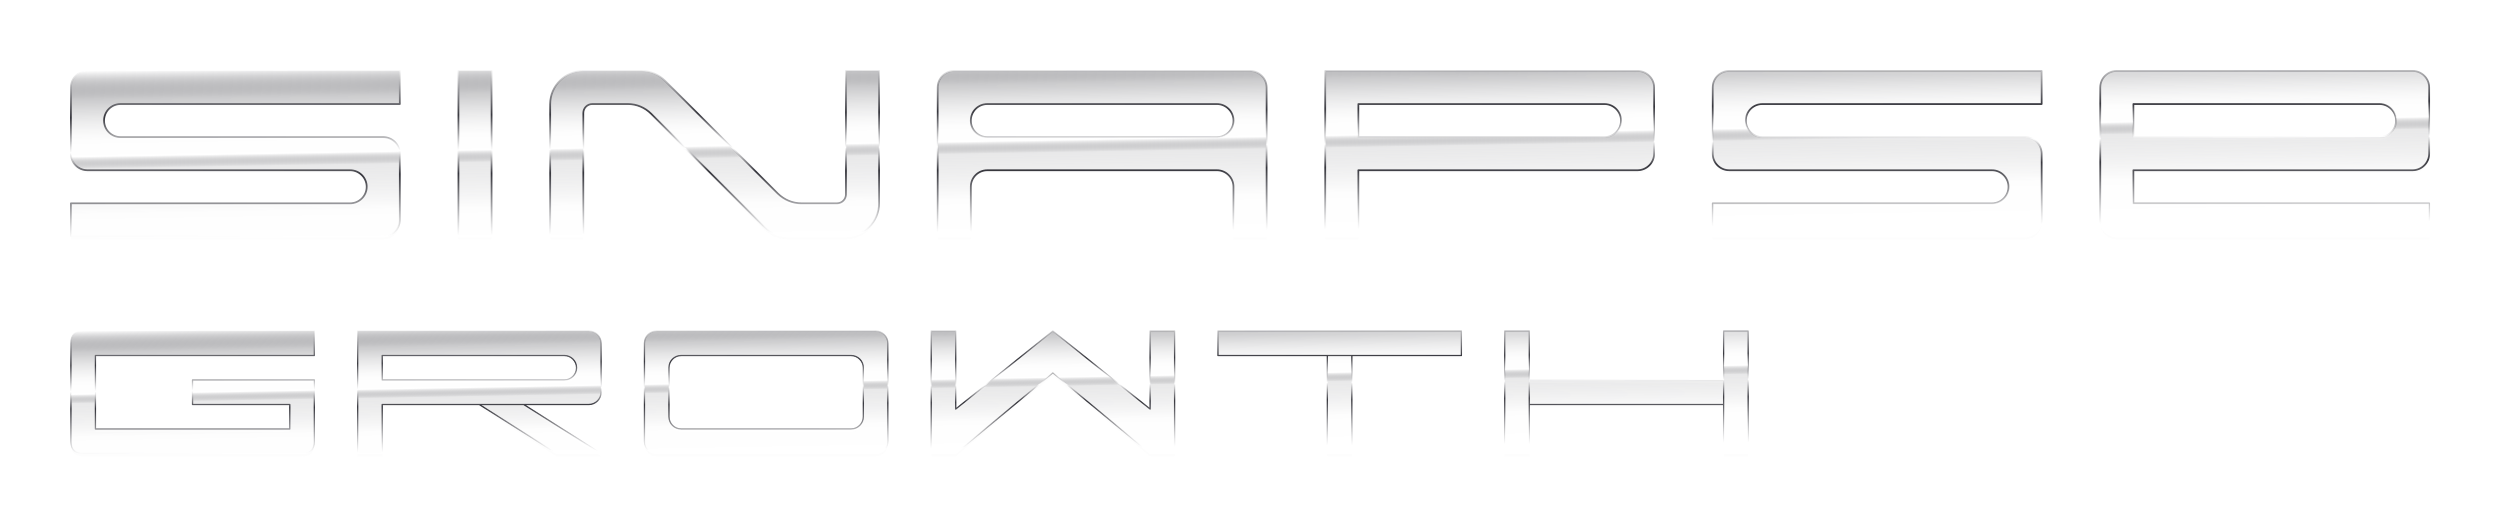
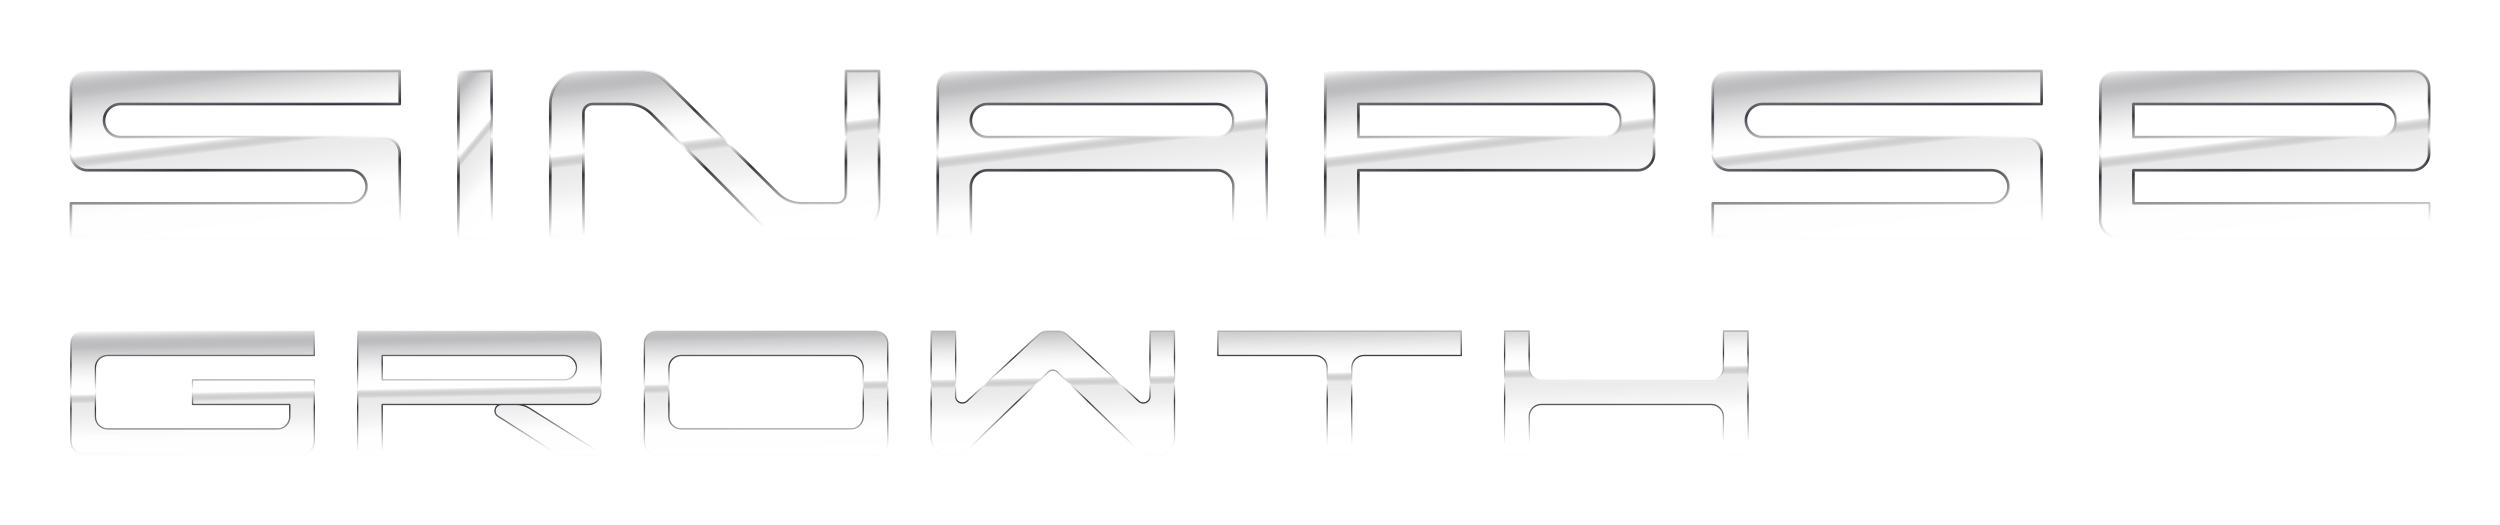
- <svg xmlns="http://www.w3.org/2000/svg" width="1057.364" height="221.800" viewBox="0 0 1057.364 221.800">
+ <svg xmlns="http://www.w3.org/2000/svg" width="1057.463" height="221.800" viewBox="0 0 1057.463 221.800">
  <defs>
    <linearGradient id="si-silver" x1="0" y1="0" x2=".18" y2="1">
      <stop stop-color="#fafafa" />
      <stop offset=".18" stop-color="#77777c" />
      <stop offset=".41" stop-color="#f8f8fa" />
      <stop offset=".49" stop-color="#68686e" />
      <stop offset=".7" stop-color="#dfdfe2" />
      <stop offset="1" stop-color="#b2b2b8" />
    </linearGradient>
    <linearGradient id="si-glass" x1="0" y1="0" x2=".24" y2="1">
      <stop stop-color="#ffffff" stop-opacity=".92" />
      <stop offset=".16" stop-color="#33333a" stop-opacity=".26" />
      <stop offset=".4" stop-color="#ffffff" stop-opacity=".12" />
      <stop offset=".49" stop-color="#ffffff" stop-opacity=".82" />
      <stop offset=".56" stop-color="#33333a" stop-opacity=".1" />
      <stop offset=".82" stop-color="#ffffff" stop-opacity=".15" />
      <stop offset="1" stop-color="#ffffff" stop-opacity=".8" />
    </linearGradient>
    <linearGradient id="si-frost" x2=".8" y2="1">
      <stop stop-color="#ffffff" stop-opacity=".85" />
      <stop offset="1" stop-color="#33333a" stop-opacity=".5" />
    </linearGradient>
    <linearGradient id="si-edge" x2=".1" y2="1">
      <stop stop-color="#ffffff" />
      <stop offset=".28" stop-color="#33333a" />
      <stop offset=".49" stop-color="#ffffff" />
      <stop offset=".63" stop-color="#33333a" />
      <stop offset="1" stop-color="#ffffff" />
    </linearGradient>
  </defs>
  <g transform="translate(0 1.2)" fill="#f5f5f5" opacity=".22">
    <g transform="translate(30 30)">
-       <path d="M125.1 14.0H139.1V0.0H7.0C3.1 0.0 0.0 3.1 0.0 7.0V35.0C0.0 38.9 3.1 42.0 7.0 42.0H118.1C121.9 42.0 125.1 45.1 125.1 49.0C125.1 52.9 121.9 56.0 118.1 56.0H0.0V70.0H132.1C135.9 70.0 139.1 66.9 139.1 63.0V35.0C139.1 31.1 135.9 28.0 132.1 28.0H21.0C17.1 28.0 14.0 24.9 14.0 21.0C14.0 17.1 17.1 14.0 21.0 14.0H125.1ZM163.9 0.0H177.9V70.0H163.9V0.0ZM327.8 0.0V52.2C327.8 54.3 326.1 56.0 324.0 56.0H308.9C305.2 56.0 301.7 54.5 299.0 51.9L289.1 42.0L279.2 32.1L261.1 14.0L251.2 4.1C248.6 1.5 245.0 0.0 241.3 0.0H216.7C209.0 0.0 202.7 6.3 202.7 14.0V70.0H216.7V17.8C216.7 15.7 218.4 14.0 220.5 14.0H235.6C239.3 14.0 242.8 15.5 245.4 18.1L269.3 42.0L279.2 51.9L283.3 56.0L293.2 65.9C295.8 68.5 299.4 70.0 303.1 70.0H327.8C335.5 70.0 341.8 63.7 341.8 56.0V0.0H327.8ZM366.6 7.0V70.0H380.6V49.0C380.6 45.1 383.7 42.0 387.6 42.0H484.7C488.5 42.0 491.7 45.1 491.7 49.0V70.0H505.7V7.0C505.7 3.1 502.5 0.0 498.7 0.0H373.6C369.7 0.0 366.6 3.1 366.6 7.0ZM484.7 28.0H387.6C383.7 28.0 380.6 24.9 380.6 21.0C380.6 17.1 383.7 14.0 387.6 14.0H484.7C488.5 14.0 491.7 17.1 491.7 21.0C491.7 24.9 488.5 28.0 484.7 28.0ZM530.5 0.0V70.0H544.5V42.0H662.6C666.4 42.0 669.6 38.9 669.6 35.0V7.0C669.6 3.1 666.4 0.0 662.6 0.0H530.5ZM648.6 28.0H544.5V14.0H648.6C652.4 14.0 655.6 17.1 655.6 21.0C655.6 24.9 652.4 28.0 648.6 28.0ZM819.5 14.0H833.5V0.0H701.4C697.5 0.0 694.4 3.1 694.4 7.0V35.0C694.4 38.9 697.5 42.0 701.4 42.0H812.5C816.3 42.0 819.5 45.1 819.5 49.0C819.5 52.9 816.3 56.0 812.5 56.0H694.4V70.0H826.5C830.3 70.0 833.5 66.9 833.5 63.0V35.0C833.5 31.1 830.3 28.0 826.5 28.0H715.4C711.5 28.0 708.4 24.9 708.4 21.0C708.4 17.1 711.5 14.0 715.4 14.0H819.5ZM983.4 0.0H865.3C861.4 0.0 858.3 3.1 858.3 7.0V63.0C858.3 66.9 861.4 70.0 865.3 70.0H997.4V56.0H872.3V42.0H990.4C994.2 42.0 997.4 38.9 997.4 35.0V7.0C997.4 3.1 994.2 0.0 990.4 0.0H983.4ZM976.4 28.0H872.3V14.0H976.4C980.2 14.0 983.4 17.1 983.4 21.0C983.4 24.9 980.2 28.0 976.4 28.0Z" />
-       <path d="M139.1 0.0H7.0C2.3 0.0 0.0 2.3 0.0 7.0V63.0C0.0 67.7 2.3 70.0 7.0 70.0H132.1C136.7 70.0 139.1 67.7 139.1 63.0V28.0H69.5V42.0H125.1V56.0H14.0V14.0H139.1V0.0ZM163.9 0.0V70.0H177.9V42.0H296.0C299.8 42.0 303.0 38.9 303.0 35.0V7.0C303.0 3.1 299.8 0.0 296.0 0.0H163.9ZM282.0 28.0H177.9V14.0H282.0C285.8 14.0 289.0 17.1 289.0 21.0C289.0 24.9 285.8 28.0 282.0 28.0ZM233.4 42.0H258.8L303.0 70.0H277.6L233.4 42.0ZM334.8 0.0H459.9C463.7 0.0 466.9 3.1 466.9 7.0V63.0C466.9 66.9 463.7 70.0 459.9 70.0H334.8C330.9 70.0 327.8 66.9 327.8 63.0V7.0C327.8 3.1 330.9 0.0 334.8 0.0ZM348.8 14.0C344.9 14.0 341.8 17.1 341.8 21.0V49.0C341.8 52.9 344.9 56.0 348.8 56.0H445.9C449.7 56.0 452.9 52.9 452.9 49.0V21.0C452.9 17.1 449.7 14.0 445.9 14.0H348.8ZM491.7 0.0H505.7V44.6L561.2 0.0L616.8 44.6V0.0H630.8V70.0H616.8L561.2 23.9L505.7 70.0H491.7V0.0ZM655.6 0.0H794.7V14.0H655.6V0.0ZM718.1 14.0H732.1V70.0H718.1V14.0ZM819.5 0.0H833.5V70.0H819.5V0.0ZM944.6 0.0H958.6V70.0H944.6V0.0ZM833.5 28.0H944.6V42.0H833.5V28.0Z" transform="translate(0 110) scale(0.74)" />
+       <g transform="scale(1.492537) translate(-33.28 -33.28)">
+         <path d="M117.08,42.66h9.38v-9.38H37.97c-2.59,0-4.69,2.1-4.69,4.69v18.76c0,2.59,2.1,4.69,4.69,4.69h4.69s69.73,0,69.73,0c2.59,0,4.69,2.1,4.69,4.69h0c0,2.59-2.1,4.69-4.69,4.69H42.66s-9.38,0-9.38,0v9.38h88.49c2.59,0,4.69-2.1,4.69-4.69v-18.76c0-2.59-2.1-4.69-4.69-4.69h-4.69s-69.73,0-69.73,0c-2.59,0-4.69-2.1-4.69-4.69h0c0-2.59,2.1-4.69,4.69-4.69h69.73Z" />
+         <path d="M143.1 33.28h9.38v46.9h-9.38Z" />
+         <path d="M252.92,33.28v34.98c0,1.4-1.14,2.54-2.54,2.54h-10.08c-2.49,0-4.87-.99-6.63-2.75l-6.63-6.63-6.64-6.63-12.13-12.13h0l-6.63-6.63c-1.76-1.76-4.14-2.75-6.63-2.75h-9.37s-7.13,0-7.13,0h0c-5.18,0-9.38,4.2-9.38,9.38h0s0,0,0,0v37.52h9.38v-34.98c0-1.4,1.14-2.54,2.54-2.54h10.09c2.49,0,4.87.99,6.63,2.75l16.01,16.01,6.63,6.64,2.74,2.74,6.63,6.63c1.76,1.76,4.14,2.75,6.63,2.75h9.39s7.12,0,7.12,0h0c5.18,0,9.38-4.2,9.38-9.38h0v-37.52h-9.38Z" />
+         <path d="M278.94,37.97v42.21h9.38v-14.07c0-2.59,2.1-4.69,4.69-4.69h65.04c2.59,0,4.69,2.1,4.69,4.69v14.07h9.38v-42.21c0-2.59-2.1-4.69-4.69-4.69h-83.8c-2.59,0-4.69,2.1-4.69,4.69ZM358.05,52.04h-65.04c-2.59,0-4.69-2.1-4.69-4.69h0c0-2.59,2.1-4.69,4.69-4.69h65.04c2.59,0,4.69,2.1,4.69,4.69h0c0,2.59-2.1,4.69-4.69,4.69Z" />
+         <path d="M388.76,33.28v46.9h9.38v-18.76h79.11c2.59,0,4.69-2.1,4.69-4.69v-18.76c0-2.59-2.1-4.69-4.69-4.69h-88.49ZM467.87,52.04h-69.73v-9.38h69.73c2.59,0,4.69,2.1,4.69,4.69h0c0,2.59-2.1,4.69-4.69,4.69Z" />
+         <path d="M507.96,47.35h0c0,2.59,2.1,4.69,4.69,4.69h74.42c2.59,0,4.69,2.1,4.69,4.69v18.76c0,2.59-2.1,4.69-4.69,4.69h-88.49v-9.38h79.11c2.59,0,4.69-2.1,4.69-4.69h0c0-2.59-2.1-4.69-4.69-4.69h-74.42c-2.59,0-4.69-2.1-4.69-4.69v-18.76c0-2.59,2.1-4.69,4.69-4.69h88.49v9.38h-79.11c-2.59,0-4.69,2.1-4.69,4.69Z" />
+         <path d="M692.2,33.28h-79.11c-2.59,0-4.69,2.1-4.69,4.69v37.52c0,2.59,2.1,4.69,4.69,4.69h88.49v-9.38h-83.8v-9.38h79.11c2.59,0,4.69-2.1,4.69-4.69v-18.76c0-2.59-2.1-4.69-4.69-4.69h-4.69ZM687.51,52.04h-69.73s0-9.38,0-9.38h69.73c2.59,0,4.69,2.1,4.69,4.69h0c0,2.59-2.1,4.69-4.69,4.69Z" />
+       </g>
+       <path d="M139.1 0.0H7.0C3.1 0.0 0.0 3.1 0.0 7.0V63.0C0.0 66.9 3.1 70.0 7.0 70.0H132.1C135.9 70.0 139.1 66.9 139.1 63.0V28.0H69.5V42.0H125.1V49.0C125.1 52.9 121.9 56.0 118.1 56.0H21.0C17.1 56.0 14.0 52.9 14.0 49.0V21.0C14.0 17.1 17.1 14.0 21.0 14.0H139.1V0.0ZM163.9 0.0V70.0H177.9V42.0H296.0C299.8 42.0 303.0 38.9 303.0 35.0V7.0C303.0 3.1 299.8 0.0 296.0 0.0H163.9ZM282.0 28.0H177.9V14.0H282.0C285.8 14.0 289.0 17.1 289.0 21.0C289.0 24.9 285.8 28.0 282.0 28.0ZM244.2 48.8 277.6 70.0H303.0L262.2 44.2C260.0 42.8 257.4 42.0 254.7 42.0H246.1C242.4 42.0 241.0 46.8 244.2 48.8ZM327.8 7.0C327.8 3.1 330.9 0.0 334.8 0.0H459.9C463.7 0.0 466.9 3.1 466.9 7.0V63.0C466.9 66.9 463.7 70.0 459.9 70.0H334.8C330.9 70.0 327.8 66.9 327.8 63.0V7.0ZM341.8 21.0V49.0C341.8 52.9 344.9 56.0 348.8 56.0H445.9C449.7 56.0 452.9 52.9 452.9 49.0V21.0C452.9 17.1 449.7 14.0 445.9 14.0H348.8C344.9 14.0 341.8 17.1 341.8 21.0ZM491.7 0.0H505.7V37.4C505.7 40.7 509.6 42.4 512.1 40.2L553.3 1.9C554.5 0.7 556.3 0.0 558.0 0.0H564.5C566.2 0.0 567.9 0.7 569.2 1.9L610.4 40.2C612.8 42.4 616.8 40.7 616.8 37.4V0.0H630.8V60.8C630.8 65.9 626.6 70.0 621.5 70.0H617.9C614.3 70.0 610.8 68.6 608.2 66.1L563.9 23.4C562.4 22.0 560.1 22.0 558.6 23.4L514.2 66.1C511.6 68.6 508.2 70.0 504.5 70.0H500.9C495.8 70.0 491.7 65.9 491.7 60.8V0.0ZM655.6 0.0H794.7V14.0H739.1C735.3 14.0 732.1 17.1 732.1 21.0V70.0H718.1V21.0C718.1 17.1 715.0 14.0 711.1 14.0H655.6V0.0ZM819.5 0.0H833.5V21.0C833.5 24.9 836.6 28.0 840.5 28.0H937.6C941.4 28.0 944.6 24.9 944.6 21.0V0.0H958.6V70.0H944.6V49.0C944.6 45.1 941.4 42.0 937.6 42.0H840.5C836.6 42.0 833.5 45.1 833.5 49.0V70.0H819.5V0.0Z" transform="translate(0 110) scale(0.74)" />
    </g>
  </g>
  <g fill="url(#si-glass)" stroke="url(#si-edge)" stroke-width=".75" stroke-linejoin="round" paint-order="stroke fill">
    <g transform="translate(30 30)">
-       <path d="M125.1 14.0H139.1V0.0H7.0C3.1 0.0 0.0 3.1 0.0 7.0V35.0C0.0 38.9 3.1 42.0 7.0 42.0H118.1C121.9 42.0 125.1 45.1 125.1 49.0C125.1 52.9 121.9 56.0 118.1 56.0H0.0V70.0H132.1C135.9 70.0 139.1 66.9 139.1 63.0V35.0C139.1 31.1 135.9 28.0 132.1 28.0H21.0C17.1 28.0 14.0 24.9 14.0 21.0C14.0 17.1 17.1 14.0 21.0 14.0H125.1ZM163.9 0.0H177.9V70.0H163.9V0.0ZM327.8 0.0V52.2C327.8 54.3 326.1 56.0 324.0 56.0H308.9C305.2 56.0 301.7 54.5 299.0 51.9L289.1 42.0L279.2 32.1L261.1 14.0L251.2 4.1C248.6 1.5 245.0 0.0 241.3 0.0H216.7C209.0 0.0 202.7 6.3 202.7 14.0V70.0H216.7V17.8C216.7 15.7 218.4 14.0 220.5 14.0H235.6C239.3 14.0 242.8 15.5 245.4 18.1L269.3 42.0L279.2 51.9L283.3 56.0L293.2 65.9C295.8 68.5 299.4 70.0 303.1 70.0H327.8C335.5 70.0 341.8 63.7 341.8 56.0V0.0H327.8ZM366.6 7.0V70.0H380.6V49.0C380.6 45.1 383.7 42.0 387.6 42.0H484.7C488.5 42.0 491.7 45.1 491.7 49.0V70.0H505.7V7.0C505.7 3.1 502.5 0.0 498.7 0.0H373.6C369.7 0.0 366.6 3.1 366.6 7.0ZM484.7 28.0H387.6C383.7 28.0 380.6 24.9 380.6 21.0C380.6 17.1 383.7 14.0 387.6 14.0H484.7C488.5 14.0 491.7 17.1 491.7 21.0C491.7 24.9 488.5 28.0 484.7 28.0ZM530.5 0.0V70.0H544.5V42.0H662.6C666.4 42.0 669.6 38.9 669.6 35.0V7.0C669.6 3.1 666.4 0.0 662.6 0.0H530.5ZM648.6 28.0H544.5V14.0H648.6C652.4 14.0 655.6 17.1 655.6 21.0C655.6 24.9 652.4 28.0 648.6 28.0ZM819.5 14.0H833.5V0.0H701.4C697.5 0.0 694.4 3.1 694.4 7.0V35.0C694.4 38.9 697.5 42.0 701.4 42.0H812.5C816.3 42.0 819.5 45.1 819.5 49.0C819.5 52.9 816.3 56.0 812.5 56.0H694.4V70.0H826.5C830.3 70.0 833.5 66.9 833.5 63.0V35.0C833.5 31.1 830.3 28.0 826.5 28.0H715.4C711.5 28.0 708.4 24.9 708.4 21.0C708.4 17.1 711.5 14.0 715.4 14.0H819.5ZM983.4 0.0H865.3C861.4 0.0 858.3 3.1 858.3 7.0V63.0C858.3 66.9 861.4 70.0 865.3 70.0H997.4V56.0H872.3V42.0H990.4C994.2 42.0 997.4 38.9 997.4 35.0V7.0C997.4 3.1 994.2 0.0 990.4 0.0H983.4ZM976.4 28.0H872.3V14.0H976.4C980.2 14.0 983.4 17.1 983.4 21.0C983.4 24.9 980.2 28.0 976.4 28.0Z" />
-       <path d="M139.1 0.0H7.0C2.3 0.0 0.0 2.3 0.0 7.0V63.0C0.0 67.7 2.3 70.0 7.0 70.0H132.1C136.7 70.0 139.1 67.7 139.1 63.0V28.0H69.5V42.0H125.1V56.0H14.0V14.0H139.1V0.0ZM163.9 0.0V70.0H177.9V42.0H296.0C299.8 42.0 303.0 38.9 303.0 35.0V7.0C303.0 3.1 299.8 0.0 296.0 0.0H163.9ZM282.0 28.0H177.9V14.0H282.0C285.8 14.0 289.0 17.1 289.0 21.0C289.0 24.9 285.8 28.0 282.0 28.0ZM233.4 42.0H258.8L303.0 70.0H277.6L233.4 42.0ZM334.8 0.0H459.9C463.7 0.0 466.9 3.1 466.9 7.0V63.0C466.9 66.9 463.7 70.0 459.9 70.0H334.8C330.9 70.0 327.8 66.9 327.8 63.0V7.0C327.8 3.1 330.9 0.0 334.8 0.0ZM348.8 14.0C344.9 14.0 341.8 17.1 341.8 21.0V49.0C341.8 52.9 344.9 56.0 348.8 56.0H445.9C449.7 56.0 452.9 52.9 452.9 49.0V21.0C452.9 17.1 449.7 14.0 445.9 14.0H348.8ZM491.7 0.0H505.7V44.6L561.2 0.0L616.8 44.6V0.0H630.8V70.0H616.8L561.2 23.9L505.7 70.0H491.7V0.0ZM655.6 0.0H794.7V14.0H655.6V0.0ZM718.1 14.0H732.1V70.0H718.1V14.0ZM819.5 0.0H833.5V70.0H819.5V0.0ZM944.6 0.0H958.6V70.0H944.6V0.0ZM833.5 28.0H944.6V42.0H833.5V28.0Z" transform="translate(0 110) scale(0.74)" />
+       <g transform="scale(1.492537) translate(-33.28 -33.28)">
+         <path d="M117.08,42.66h9.38v-9.38H37.97c-2.59,0-4.69,2.1-4.69,4.69v18.76c0,2.59,2.1,4.69,4.69,4.69h4.69s69.73,0,69.73,0c2.59,0,4.69,2.1,4.69,4.69h0c0,2.59-2.1,4.69-4.69,4.69H42.66s-9.38,0-9.38,0v9.38h88.49c2.59,0,4.69-2.1,4.69-4.69v-18.76c0-2.59-2.1-4.69-4.69-4.69h-4.69s-69.73,0-69.73,0c-2.59,0-4.69-2.1-4.69-4.69h0c0-2.59,2.1-4.69,4.69-4.69h69.73Z" />
+         <path d="M143.1 33.28h9.38v46.9h-9.38Z" />
+         <path d="M252.92,33.28v34.98c0,1.4-1.14,2.54-2.54,2.54h-10.08c-2.49,0-4.87-.99-6.63-2.75l-6.63-6.63-6.64-6.63-12.13-12.13h0l-6.63-6.63c-1.76-1.76-4.14-2.75-6.63-2.75h-9.37s-7.13,0-7.13,0h0c-5.18,0-9.38,4.2-9.38,9.38h0s0,0,0,0v37.52h9.38v-34.98c0-1.4,1.14-2.54,2.54-2.54h10.09c2.49,0,4.87.99,6.63,2.75l16.01,16.01,6.63,6.64,2.74,2.74,6.63,6.63c1.76,1.76,4.14,2.75,6.63,2.75h9.39s7.12,0,7.12,0h0c5.18,0,9.38-4.2,9.38-9.38h0v-37.52h-9.38Z" />
+         <path d="M278.94,37.97v42.21h9.38v-14.07c0-2.59,2.1-4.69,4.69-4.69h65.04c2.59,0,4.69,2.1,4.69,4.69v14.07h9.38v-42.21c0-2.59-2.1-4.69-4.69-4.69h-83.8c-2.59,0-4.69,2.1-4.69,4.69ZM358.05,52.04h-65.04c-2.59,0-4.69-2.1-4.69-4.69h0c0-2.59,2.1-4.69,4.69-4.69h65.04c2.59,0,4.69,2.1,4.69,4.69h0c0,2.59-2.1,4.69-4.69,4.69Z" />
+         <path d="M388.76,33.28v46.9h9.38v-18.76h79.11c2.59,0,4.69-2.1,4.69-4.69v-18.76c0-2.59-2.1-4.69-4.69-4.69h-88.49ZM467.87,52.04h-69.73v-9.38h69.73c2.59,0,4.69,2.1,4.69,4.69h0c0,2.59-2.1,4.69-4.69,4.69Z" />
+         <path d="M507.96,47.35h0c0,2.59,2.1,4.69,4.69,4.69h74.42c2.59,0,4.69,2.1,4.69,4.69v18.76c0,2.59-2.1,4.69-4.69,4.69h-88.49v-9.38h79.11c2.59,0,4.69-2.1,4.69-4.69h0c0-2.59-2.1-4.69-4.69-4.69h-74.42c-2.59,0-4.69-2.1-4.69-4.69v-18.76c0-2.59,2.1-4.69,4.69-4.69h88.49v9.38h-79.11c-2.59,0-4.69,2.1-4.69,4.69Z" />
+         <path d="M692.2,33.28h-79.11c-2.59,0-4.69,2.1-4.69,4.69v37.52c0,2.59,2.1,4.69,4.69,4.69h88.49v-9.38h-83.8v-9.38h79.11c2.59,0,4.69-2.1,4.69-4.69v-18.76c0-2.59-2.1-4.69-4.69-4.69h-4.69ZM687.51,52.04h-69.73s0-9.38,0-9.38h69.73c2.59,0,4.69,2.1,4.69,4.69h0c0,2.59-2.1,4.69-4.69,4.69Z" />
+       </g>
+       <path d="M139.1 0.0H7.0C3.1 0.0 0.0 3.1 0.0 7.0V63.0C0.0 66.9 3.1 70.0 7.0 70.0H132.1C135.9 70.0 139.1 66.9 139.1 63.0V28.0H69.5V42.0H125.1V49.0C125.1 52.9 121.9 56.0 118.1 56.0H21.0C17.1 56.0 14.0 52.9 14.0 49.0V21.0C14.0 17.1 17.1 14.0 21.0 14.0H139.1V0.0ZM163.9 0.0V70.0H177.9V42.0H296.0C299.8 42.0 303.0 38.9 303.0 35.0V7.0C303.0 3.1 299.8 0.0 296.0 0.0H163.9ZM282.0 28.0H177.9V14.0H282.0C285.8 14.0 289.0 17.1 289.0 21.0C289.0 24.9 285.8 28.0 282.0 28.0ZM244.2 48.8 277.6 70.0H303.0L262.2 44.2C260.0 42.8 257.4 42.0 254.7 42.0H246.1C242.4 42.0 241.0 46.8 244.2 48.8ZM327.8 7.0C327.8 3.1 330.9 0.0 334.8 0.0H459.9C463.7 0.0 466.9 3.1 466.9 7.0V63.0C466.9 66.9 463.7 70.0 459.9 70.0H334.8C330.9 70.0 327.8 66.9 327.8 63.0V7.0ZM341.8 21.0V49.0C341.8 52.9 344.9 56.0 348.8 56.0H445.9C449.7 56.0 452.9 52.9 452.9 49.0V21.0C452.9 17.1 449.7 14.0 445.9 14.0H348.8C344.9 14.0 341.8 17.1 341.8 21.0ZM491.7 0.0H505.7V37.4C505.7 40.7 509.6 42.4 512.1 40.2L553.3 1.9C554.5 0.7 556.3 0.0 558.0 0.0H564.5C566.2 0.0 567.9 0.7 569.2 1.9L610.4 40.2C612.8 42.4 616.8 40.7 616.8 37.4V0.0H630.8V60.8C630.8 65.9 626.6 70.0 621.5 70.0H617.9C614.3 70.0 610.8 68.6 608.2 66.1L563.9 23.4C562.4 22.0 560.1 22.0 558.6 23.4L514.2 66.1C511.6 68.6 508.2 70.0 504.5 70.0H500.9C495.8 70.0 491.7 65.9 491.7 60.8V0.0ZM655.6 0.0H794.7V14.0H739.1C735.3 14.0 732.1 17.1 732.1 21.0V70.0H718.1V21.0C718.1 17.1 715.0 14.0 711.1 14.0H655.6V0.0ZM819.5 0.0H833.5V21.0C833.5 24.9 836.6 28.0 840.5 28.0H937.6C941.4 28.0 944.6 24.9 944.6 21.0V0.0H958.6V70.0H944.6V49.0C944.6 45.1 941.4 42.0 937.6 42.0H840.5C836.6 42.0 833.5 45.1 833.5 49.0V70.0H819.5V0.0Z" transform="translate(0 110) scale(0.74)" />
    </g>
  </g>
  <g fill="none" stroke="url(#si-edge)" stroke-width=".22" opacity=".9">
    <g transform="translate(30 30)">
-       <path d="M125.1 14.0H139.1V0.0H7.0C3.1 0.0 0.0 3.1 0.0 7.0V35.0C0.0 38.9 3.1 42.0 7.0 42.0H118.1C121.9 42.0 125.1 45.1 125.1 49.0C125.1 52.9 121.9 56.0 118.1 56.0H0.0V70.0H132.1C135.9 70.0 139.1 66.9 139.1 63.0V35.0C139.1 31.1 135.9 28.0 132.1 28.0H21.0C17.1 28.0 14.0 24.9 14.0 21.0C14.0 17.1 17.1 14.0 21.0 14.0H125.1ZM163.9 0.0H177.9V70.0H163.9V0.0ZM327.8 0.0V52.2C327.8 54.3 326.1 56.0 324.0 56.0H308.9C305.2 56.0 301.7 54.5 299.0 51.9L289.1 42.0L279.2 32.1L261.1 14.0L251.2 4.1C248.6 1.5 245.0 0.0 241.3 0.0H216.7C209.0 0.0 202.7 6.3 202.7 14.0V70.0H216.7V17.8C216.7 15.7 218.4 14.0 220.5 14.0H235.6C239.3 14.0 242.8 15.5 245.4 18.1L269.3 42.0L279.2 51.9L283.3 56.0L293.2 65.9C295.8 68.5 299.4 70.0 303.1 70.0H327.8C335.5 70.0 341.8 63.7 341.8 56.0V0.0H327.8ZM366.6 7.0V70.0H380.6V49.0C380.6 45.1 383.7 42.0 387.6 42.0H484.7C488.5 42.0 491.7 45.1 491.7 49.0V70.0H505.7V7.0C505.7 3.1 502.5 0.0 498.7 0.0H373.6C369.7 0.0 366.6 3.1 366.6 7.0ZM484.7 28.0H387.6C383.7 28.0 380.6 24.9 380.6 21.0C380.6 17.1 383.7 14.0 387.6 14.0H484.7C488.5 14.0 491.7 17.1 491.7 21.0C491.7 24.9 488.5 28.0 484.7 28.0ZM530.5 0.0V70.0H544.5V42.0H662.6C666.4 42.0 669.6 38.9 669.6 35.0V7.0C669.6 3.1 666.4 0.0 662.6 0.0H530.5ZM648.6 28.0H544.5V14.0H648.6C652.4 14.0 655.6 17.1 655.6 21.0C655.6 24.9 652.4 28.0 648.6 28.0ZM819.5 14.0H833.5V0.0H701.4C697.5 0.0 694.4 3.1 694.4 7.0V35.0C694.4 38.9 697.5 42.0 701.4 42.0H812.5C816.3 42.0 819.5 45.1 819.5 49.0C819.5 52.9 816.3 56.0 812.5 56.0H694.4V70.0H826.5C830.3 70.0 833.5 66.9 833.5 63.0V35.0C833.5 31.1 830.3 28.0 826.5 28.0H715.4C711.5 28.0 708.4 24.9 708.4 21.0C708.4 17.1 711.5 14.0 715.4 14.0H819.5ZM983.4 0.0H865.3C861.4 0.0 858.3 3.1 858.3 7.0V63.0C858.3 66.9 861.4 70.0 865.3 70.0H997.4V56.0H872.3V42.0H990.4C994.2 42.0 997.4 38.9 997.4 35.0V7.0C997.4 3.1 994.2 0.0 990.4 0.0H983.4ZM976.4 28.0H872.3V14.0H976.4C980.2 14.0 983.4 17.1 983.4 21.0C983.4 24.9 980.2 28.0 976.4 28.0Z" />
-       <path d="M139.1 0.0H7.0C2.3 0.0 0.0 2.3 0.0 7.0V63.0C0.0 67.7 2.3 70.0 7.0 70.0H132.1C136.7 70.0 139.1 67.7 139.1 63.0V28.0H69.5V42.0H125.1V56.0H14.0V14.0H139.1V0.0ZM163.9 0.0V70.0H177.9V42.0H296.0C299.8 42.0 303.0 38.9 303.0 35.0V7.0C303.0 3.1 299.8 0.0 296.0 0.0H163.9ZM282.0 28.0H177.9V14.0H282.0C285.8 14.0 289.0 17.1 289.0 21.0C289.0 24.9 285.8 28.0 282.0 28.0ZM233.4 42.0H258.8L303.0 70.0H277.6L233.4 42.0ZM334.8 0.0H459.9C463.7 0.0 466.9 3.1 466.9 7.0V63.0C466.9 66.9 463.7 70.0 459.9 70.0H334.8C330.9 70.0 327.8 66.9 327.8 63.0V7.0C327.8 3.1 330.9 0.0 334.8 0.0ZM348.8 14.0C344.9 14.0 341.8 17.1 341.8 21.0V49.0C341.8 52.9 344.9 56.0 348.8 56.0H445.9C449.7 56.0 452.9 52.9 452.9 49.0V21.0C452.9 17.1 449.7 14.0 445.9 14.0H348.8ZM491.7 0.0H505.7V44.6L561.2 0.0L616.8 44.6V0.0H630.8V70.0H616.8L561.2 23.9L505.7 70.0H491.7V0.0ZM655.6 0.0H794.7V14.0H655.6V0.0ZM718.1 14.0H732.1V70.0H718.1V14.0ZM819.5 0.0H833.5V70.0H819.5V0.0ZM944.6 0.0H958.6V70.0H944.6V0.0ZM833.5 28.0H944.6V42.0H833.5V28.0Z" transform="translate(0 110) scale(0.74)" />
+       <g transform="scale(1.492537) translate(-33.28 -33.28)">
+         <path d="M117.08,42.66h9.38v-9.38H37.97c-2.59,0-4.69,2.1-4.69,4.69v18.76c0,2.59,2.1,4.69,4.69,4.69h4.69s69.73,0,69.73,0c2.59,0,4.69,2.1,4.69,4.69h0c0,2.59-2.1,4.69-4.69,4.69H42.66s-9.38,0-9.38,0v9.38h88.49c2.59,0,4.69-2.1,4.69-4.69v-18.76c0-2.59-2.1-4.69-4.69-4.69h-4.69s-69.73,0-69.73,0c-2.59,0-4.69-2.1-4.69-4.69h0c0-2.59,2.1-4.69,4.69-4.69h69.73Z" />
+         <path d="M143.1 33.28h9.38v46.9h-9.38Z" />
+         <path d="M252.92,33.28v34.98c0,1.4-1.14,2.54-2.54,2.54h-10.08c-2.49,0-4.87-.99-6.63-2.75l-6.63-6.63-6.64-6.63-12.13-12.13h0l-6.63-6.63c-1.76-1.76-4.14-2.75-6.63-2.75h-9.37s-7.13,0-7.13,0h0c-5.18,0-9.38,4.2-9.38,9.38h0s0,0,0,0v37.52h9.38v-34.98c0-1.4,1.14-2.54,2.54-2.54h10.09c2.49,0,4.87.99,6.63,2.75l16.01,16.01,6.63,6.64,2.74,2.74,6.63,6.63c1.76,1.76,4.14,2.75,6.63,2.75h9.39s7.12,0,7.12,0h0c5.18,0,9.38-4.2,9.38-9.38h0v-37.52h-9.38Z" />
+         <path d="M278.94,37.97v42.21h9.38v-14.07c0-2.59,2.1-4.69,4.69-4.69h65.04c2.59,0,4.69,2.1,4.69,4.69v14.07h9.38v-42.21c0-2.59-2.1-4.69-4.69-4.69h-83.8c-2.59,0-4.69,2.1-4.69,4.69ZM358.05,52.04h-65.04c-2.59,0-4.69-2.1-4.69-4.69h0c0-2.59,2.1-4.69,4.69-4.69h65.04c2.59,0,4.69,2.1,4.69,4.69h0c0,2.59-2.1,4.69-4.69,4.69Z" />
+         <path d="M388.76,33.28v46.9h9.38v-18.76h79.11c2.59,0,4.69-2.1,4.69-4.69v-18.76c0-2.59-2.1-4.69-4.69-4.69h-88.49ZM467.87,52.04h-69.73v-9.38h69.73c2.59,0,4.69,2.1,4.69,4.69h0c0,2.59-2.1,4.69-4.69,4.69Z" />
+         <path d="M507.96,47.35h0c0,2.59,2.1,4.69,4.69,4.69h74.42c2.59,0,4.69,2.1,4.69,4.69v18.76c0,2.59-2.1,4.69-4.69,4.69h-88.49v-9.38h79.11c2.59,0,4.69-2.1,4.69-4.69h0c0-2.59-2.1-4.69-4.69-4.69h-74.42c-2.59,0-4.69-2.1-4.69-4.69v-18.76c0-2.59,2.1-4.69,4.69-4.69h88.49v9.38h-79.11c-2.59,0-4.69,2.1-4.69,4.69Z" />
+         <path d="M692.2,33.28h-79.11c-2.59,0-4.69,2.1-4.69,4.69v37.52c0,2.59,2.1,4.69,4.69,4.69h88.49v-9.38h-83.8v-9.38h79.11c2.59,0,4.69-2.1,4.69-4.69v-18.76c0-2.59-2.1-4.69-4.69-4.69h-4.69ZM687.51,52.04h-69.73s0-9.38,0-9.38h69.73c2.59,0,4.69,2.1,4.69,4.69h0c0,2.59-2.1,4.69-4.69,4.69Z" />
+       </g>
+       <path d="M139.1 0.0H7.0C3.1 0.0 0.0 3.1 0.0 7.0V63.0C0.0 66.9 3.1 70.0 7.0 70.0H132.1C135.9 70.0 139.1 66.9 139.1 63.0V28.0H69.5V42.0H125.1V49.0C125.1 52.9 121.9 56.0 118.1 56.0H21.0C17.1 56.0 14.0 52.9 14.0 49.0V21.0C14.0 17.1 17.1 14.0 21.0 14.0H139.1V0.0ZM163.9 0.0V70.0H177.9V42.0H296.0C299.8 42.0 303.0 38.9 303.0 35.0V7.0C303.0 3.1 299.8 0.0 296.0 0.0H163.9ZM282.0 28.0H177.9V14.0H282.0C285.8 14.0 289.0 17.1 289.0 21.0C289.0 24.9 285.8 28.0 282.0 28.0ZM244.2 48.8 277.6 70.0H303.0L262.2 44.2C260.0 42.8 257.4 42.0 254.7 42.0H246.1C242.4 42.0 241.0 46.8 244.2 48.8ZM327.8 7.0C327.8 3.1 330.9 0.0 334.8 0.0H459.9C463.7 0.0 466.9 3.1 466.9 7.0V63.0C466.9 66.9 463.7 70.0 459.9 70.0H334.8C330.9 70.0 327.8 66.9 327.8 63.0V7.0ZM341.8 21.0V49.0C341.8 52.9 344.9 56.0 348.8 56.0H445.9C449.7 56.0 452.9 52.9 452.9 49.0V21.0C452.9 17.1 449.7 14.0 445.9 14.0H348.8C344.9 14.0 341.8 17.1 341.8 21.0ZM491.7 0.0H505.7V37.4C505.7 40.7 509.6 42.4 512.1 40.2L553.3 1.9C554.5 0.7 556.3 0.0 558.0 0.0H564.5C566.2 0.0 567.9 0.7 569.2 1.9L610.4 40.2C612.8 42.4 616.8 40.7 616.8 37.4V0.0H630.8V60.8C630.8 65.9 626.6 70.0 621.5 70.0H617.9C614.3 70.0 610.8 68.6 608.2 66.1L563.9 23.4C562.4 22.0 560.1 22.0 558.6 23.4L514.2 66.1C511.6 68.6 508.2 70.0 504.5 70.0H500.9C495.8 70.0 491.7 65.9 491.7 60.8V0.0ZM655.6 0.0H794.7V14.0H739.1C735.3 14.0 732.1 17.1 732.1 21.0V70.0H718.1V21.0C718.1 17.1 715.0 14.0 711.1 14.0H655.6V0.0ZM819.5 0.0H833.5V21.0C833.5 24.9 836.6 28.0 840.5 28.0H937.6C941.4 28.0 944.6 24.9 944.6 21.0V0.0H958.6V70.0H944.6V49.0C944.6 45.1 941.4 42.0 937.6 42.0H840.5C836.6 42.0 833.5 45.1 833.5 49.0V70.0H819.5V0.0Z" transform="translate(0 110) scale(0.74)" />
    </g>
  </g>
</svg>
